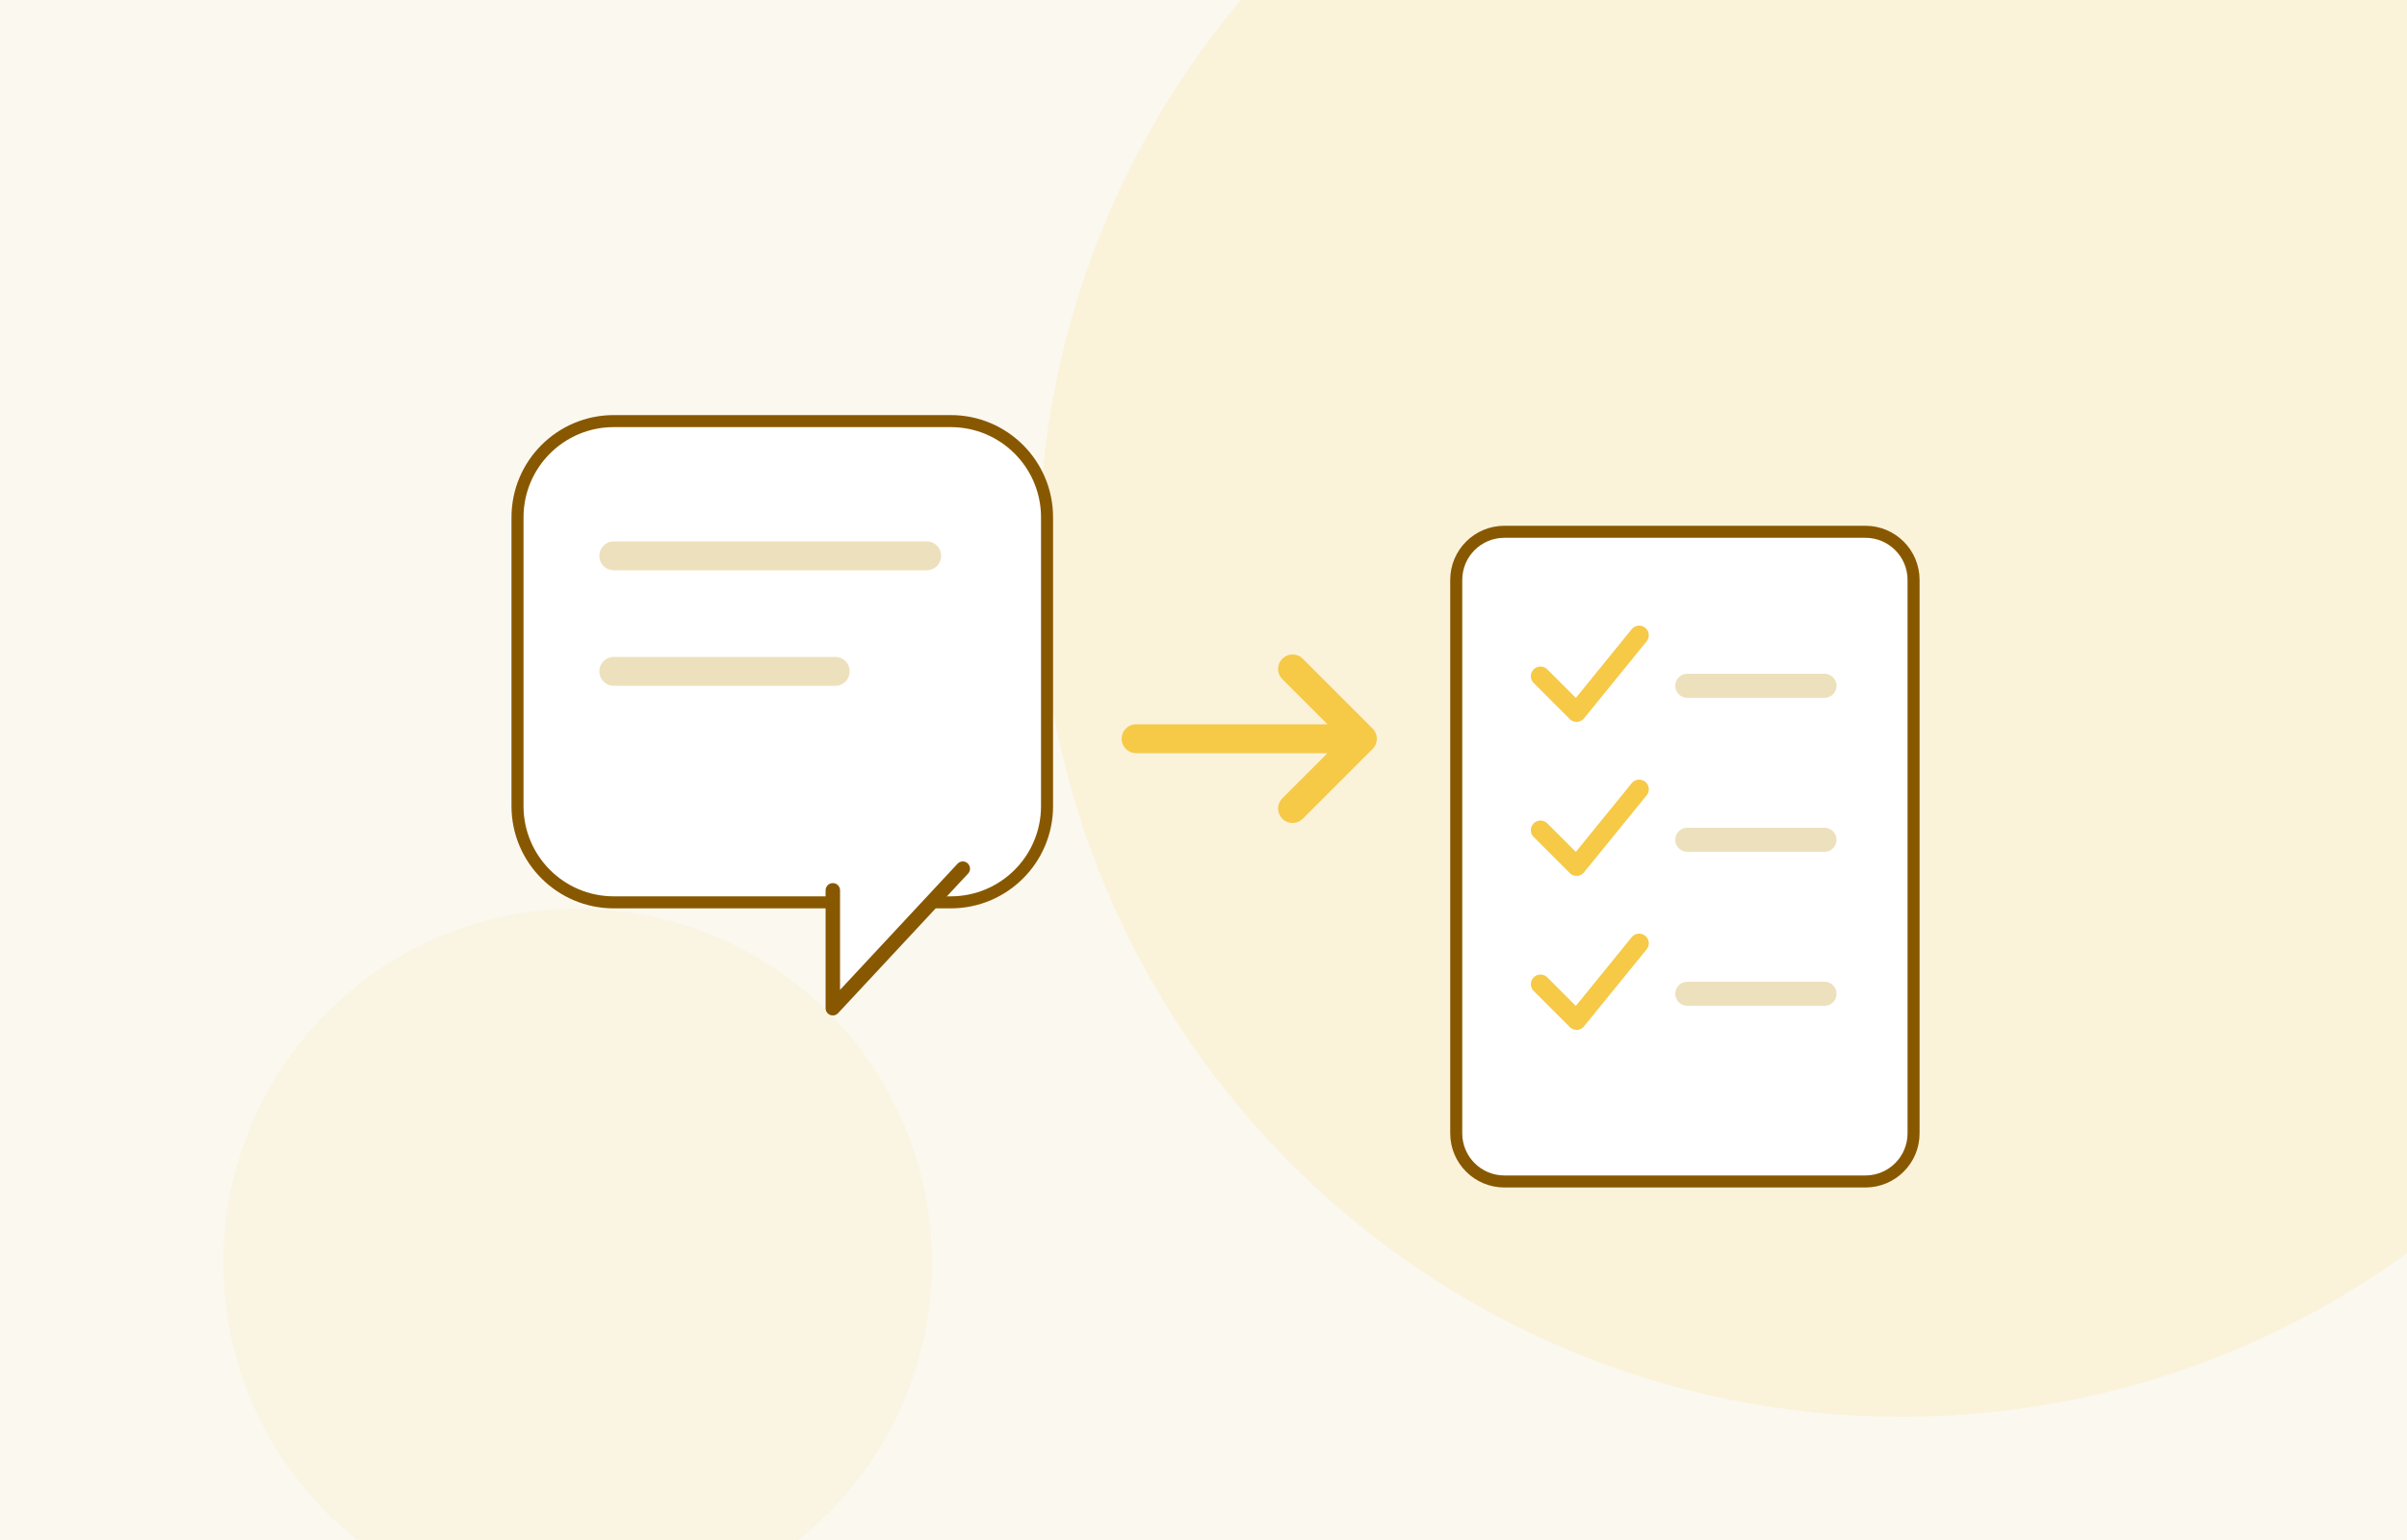
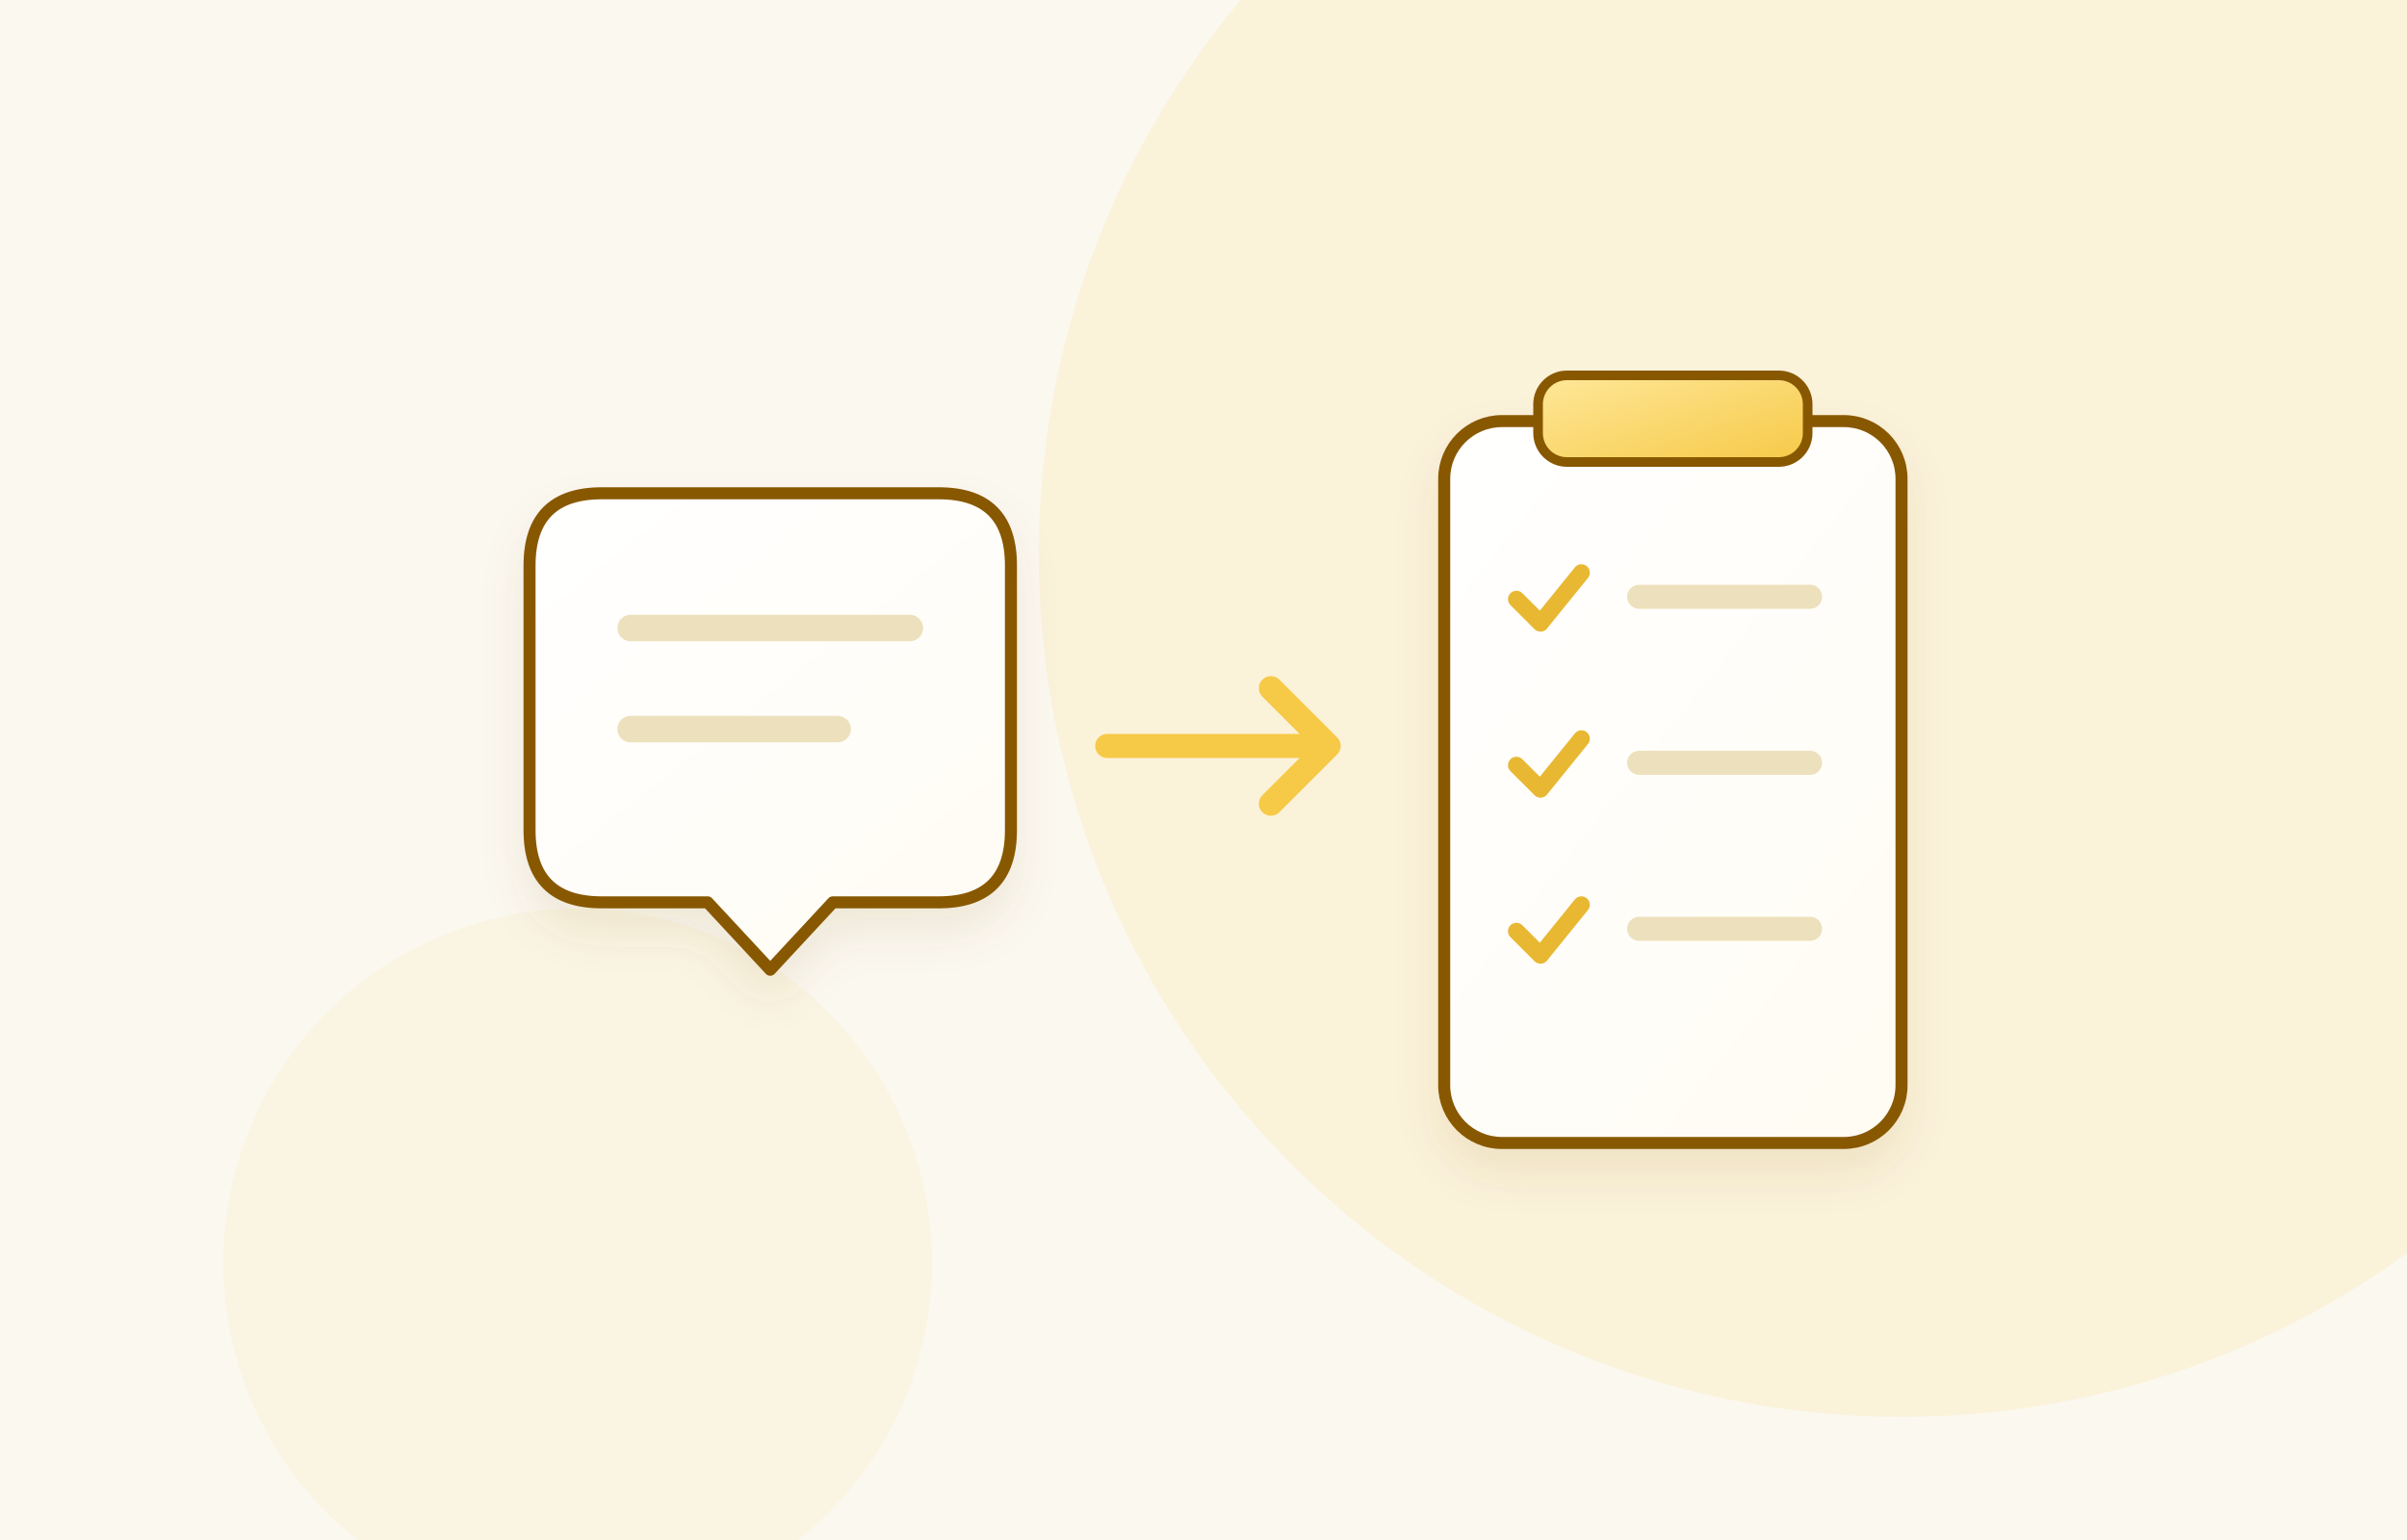
<svg xmlns="http://www.w3.org/2000/svg" viewBox="0 0 1000 640" width="1000" height="640" role="img">
+   <defs>
+     <linearGradient id="paper" x1="0" y1="0" x2="0.8" y2="1">
+       <stop stop-color="#fff" />
+       <stop offset="1" stop-color="#fffcf4" />
+     </linearGradient>
+     <linearGradient id="gold" x1="0" y1="0" x2="1" y2="1">
+       <stop stop-color="#ffe89a" />
+       <stop offset="1" stop-color="#f6c947" />
+     </linearGradient>
+     <filter id="soft-shadow" x="-30%" y="-30%" width="160%" height="170%" color-interpolation-filters="sRGB">
+       <feDropShadow dx="0" dy="10" stdDeviation="9" flood-color="#885800" flood-opacity=".1" />
+     </filter>
+   </defs>
  <rect width="1000" height="640" fill="#fbf8f0" />
  <circle cx="790.0" cy="230.4" r="358.4" fill="#f6c947" opacity=".13" />
  <circle cx="240.0" cy="524.8" r="147.2" fill="#f6c947" opacity=".08" />
  <g transform="translate(500 325) scale(1)">
-     <rect x="-285" y="-150" width="220" height="200" rx="40" fill="white" stroke="#885800" stroke-width="5" />
-     <path d="M -100 36 l -54 58 V 45" fill="white" stroke="#885800" stroke-width="6" stroke-linecap="round" stroke-linejoin="round" />
-     <path d="M -245 -94 h 130 M -245 -46 h 92" fill="none" stroke="#ede0bc" stroke-width="12" stroke-linecap="round" stroke-linejoin="round" />
-     <path d="M -28 -18 H 66 l -29 -29 M 66 -18 l -29 29" fill="none" stroke="#f6c947" stroke-width="12" stroke-linecap="round" stroke-linejoin="round" />
-     <rect x="105" y="-104" width="190" height="270" rx="20" fill="white" stroke="#885800" stroke-width="5" />
-     <path d="M 140 -44 l 15 15 26 -32 M 140 20 l 15 15 26 -32 M 140 84 l 15 15 26 -32" fill="none" stroke="#f6c947" stroke-width="8" stroke-linecap="round" stroke-linejoin="round" />
-     <path d="M 201 -40 h 57 M 201 24 h 57 M 201 88 h 57" fill="none" stroke="#ede0bc" stroke-width="10" stroke-linecap="round" stroke-linejoin="round" />
+     <g filter="url(#soft-shadow)">
+       <path d="M-250-120 H-110 Q-80-120-80-90 V20 Q-80 50-110 50 H-154 L-180 78 L-206 50 H-250 Q-280 50-280 20 V-90 Q-280-120-250-120Z" fill="url(#paper)" stroke="#885800" stroke-width="5" stroke-linejoin="round" />
+       <rect x="100" y="-150" width="190" height="300" rx="24" fill="url(#paper)" stroke="#885800" stroke-width="5" />
+     </g>
+     <path d="M-238-64 H-122 M-238-22 H-152" fill="none" stroke="#ede0bc" stroke-width="11" stroke-linecap="round" />
+     <path d="M-40-15 H52 M28-39 L52-15 28 9" fill="none" stroke="#f6c947" stroke-width="10" stroke-linecap="round" stroke-linejoin="round" />
+     <rect x="139" y="-169" width="112" height="36" rx="12" fill="url(#gold)" stroke="#885800" stroke-width="4" />
+     <g fill="none" stroke-linecap="round" stroke-linejoin="round">
+       <path d="M130-76 L140-66 157-87 M130-7 L140 3 157-18 M130 62 L140 72 157 51" stroke="#e8b833" stroke-width="7" />
+       <path d="M181-77 H252 M181-8 H252 M181 61 H252" stroke="#ede0bc" stroke-width="10" />
+     </g>
  </g>
</svg>
